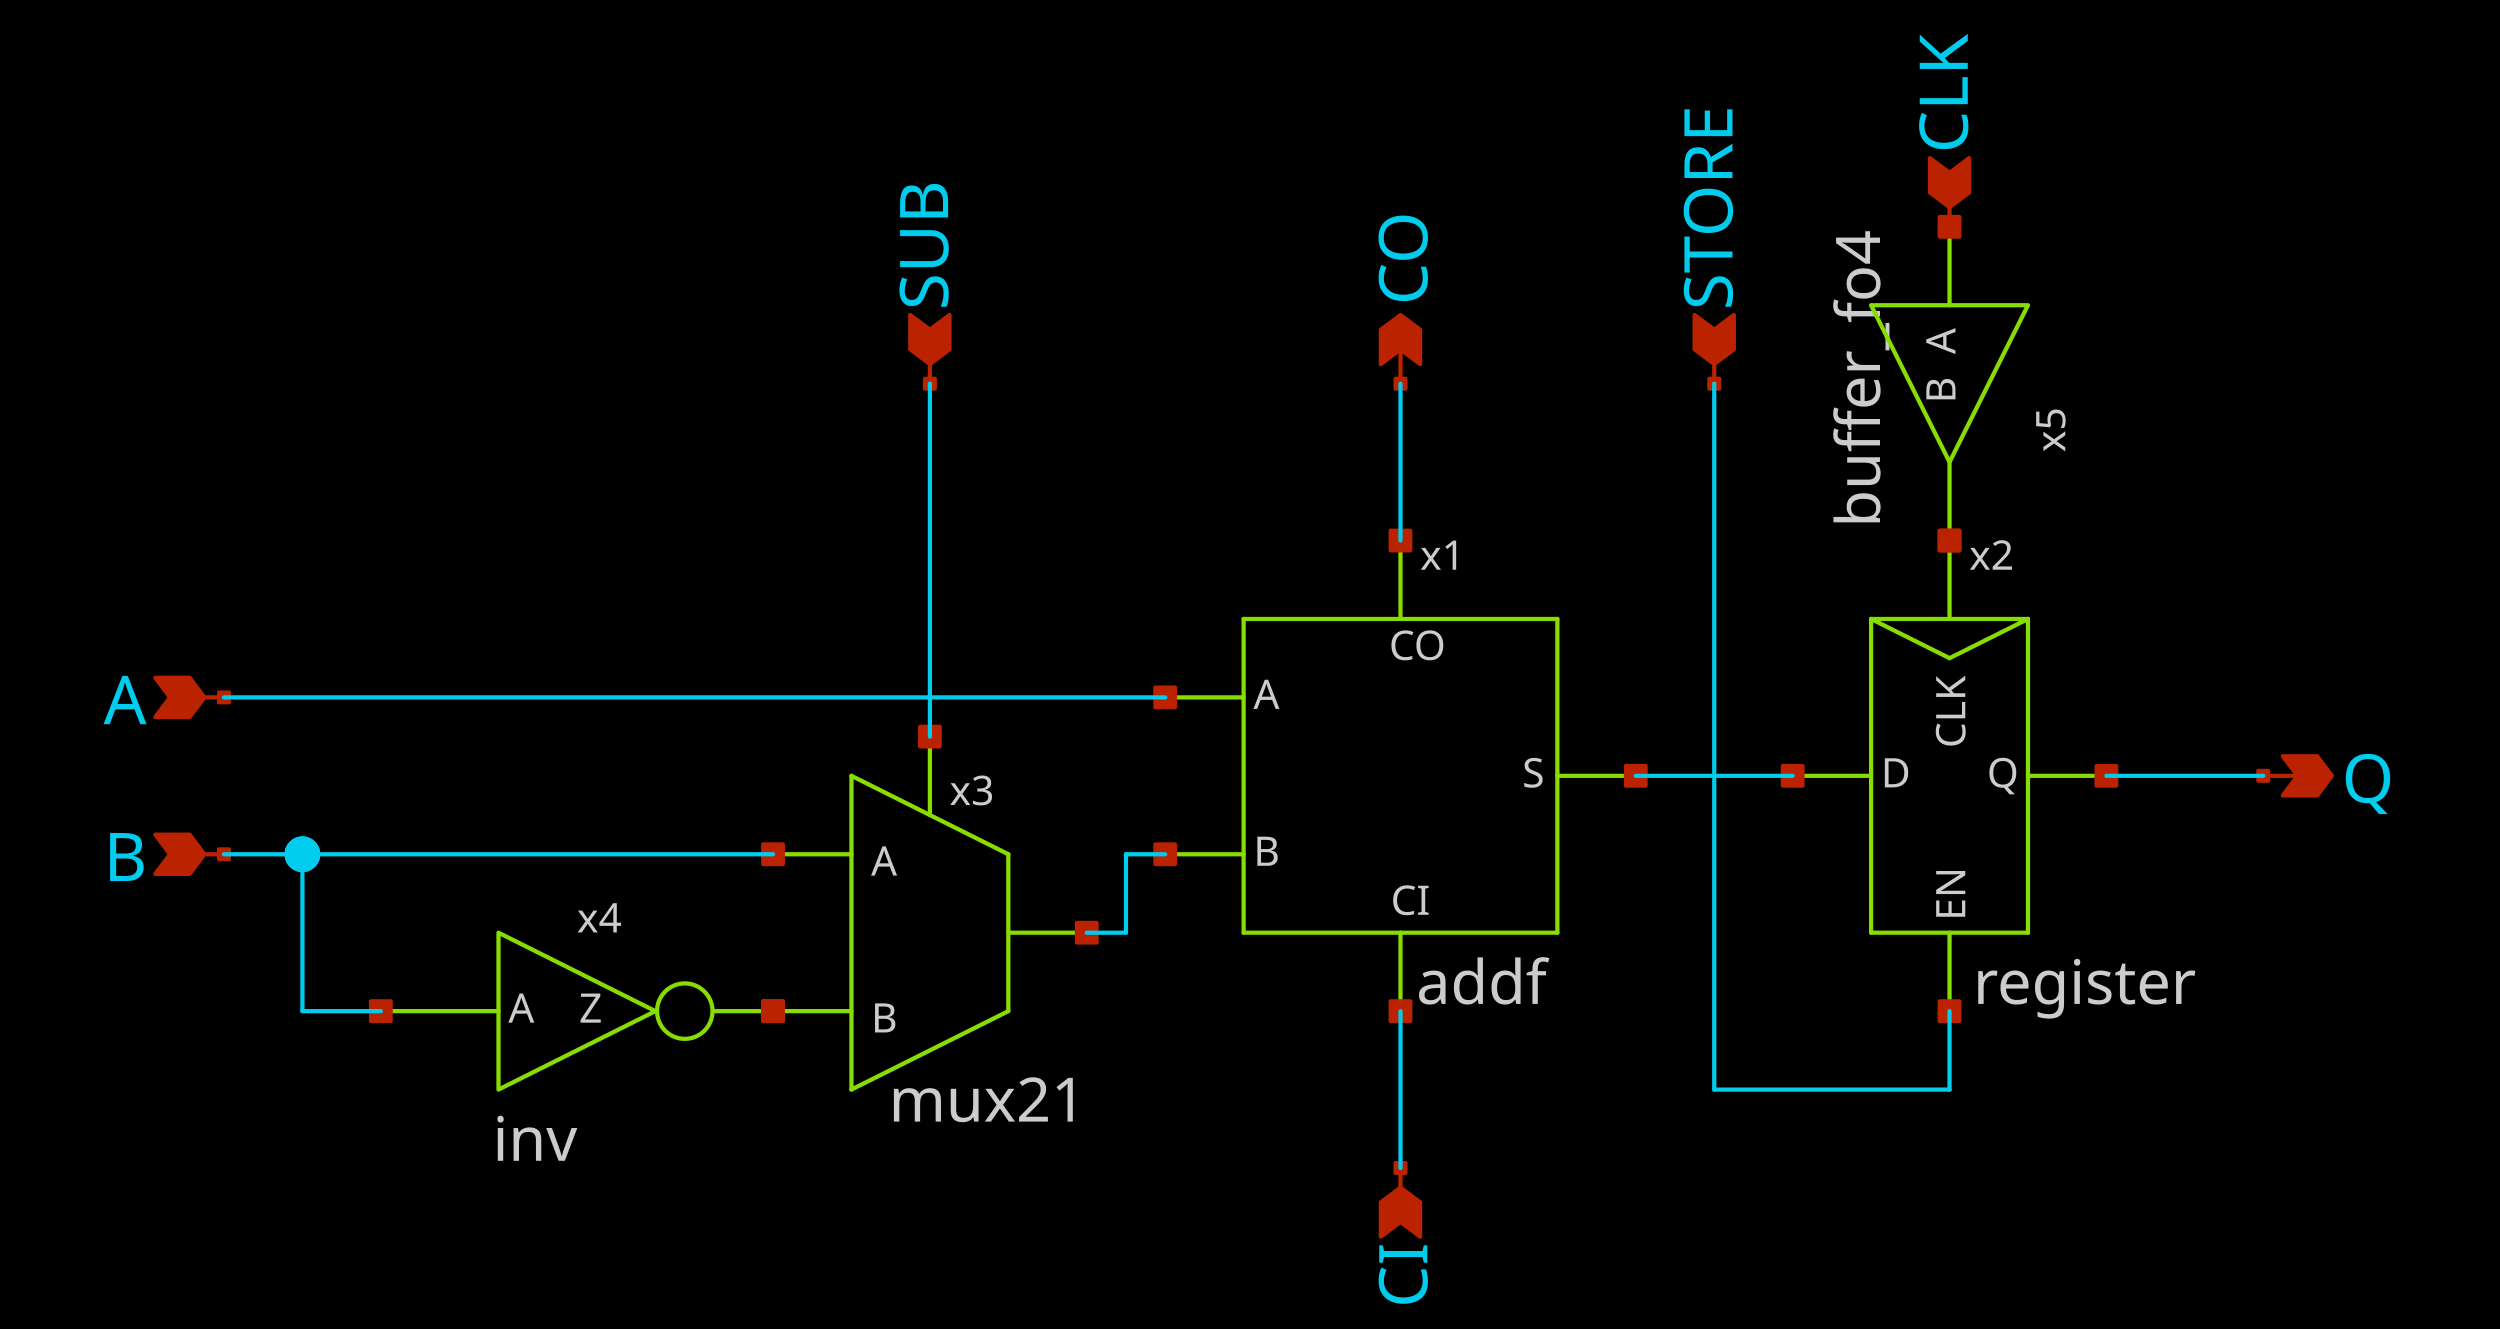
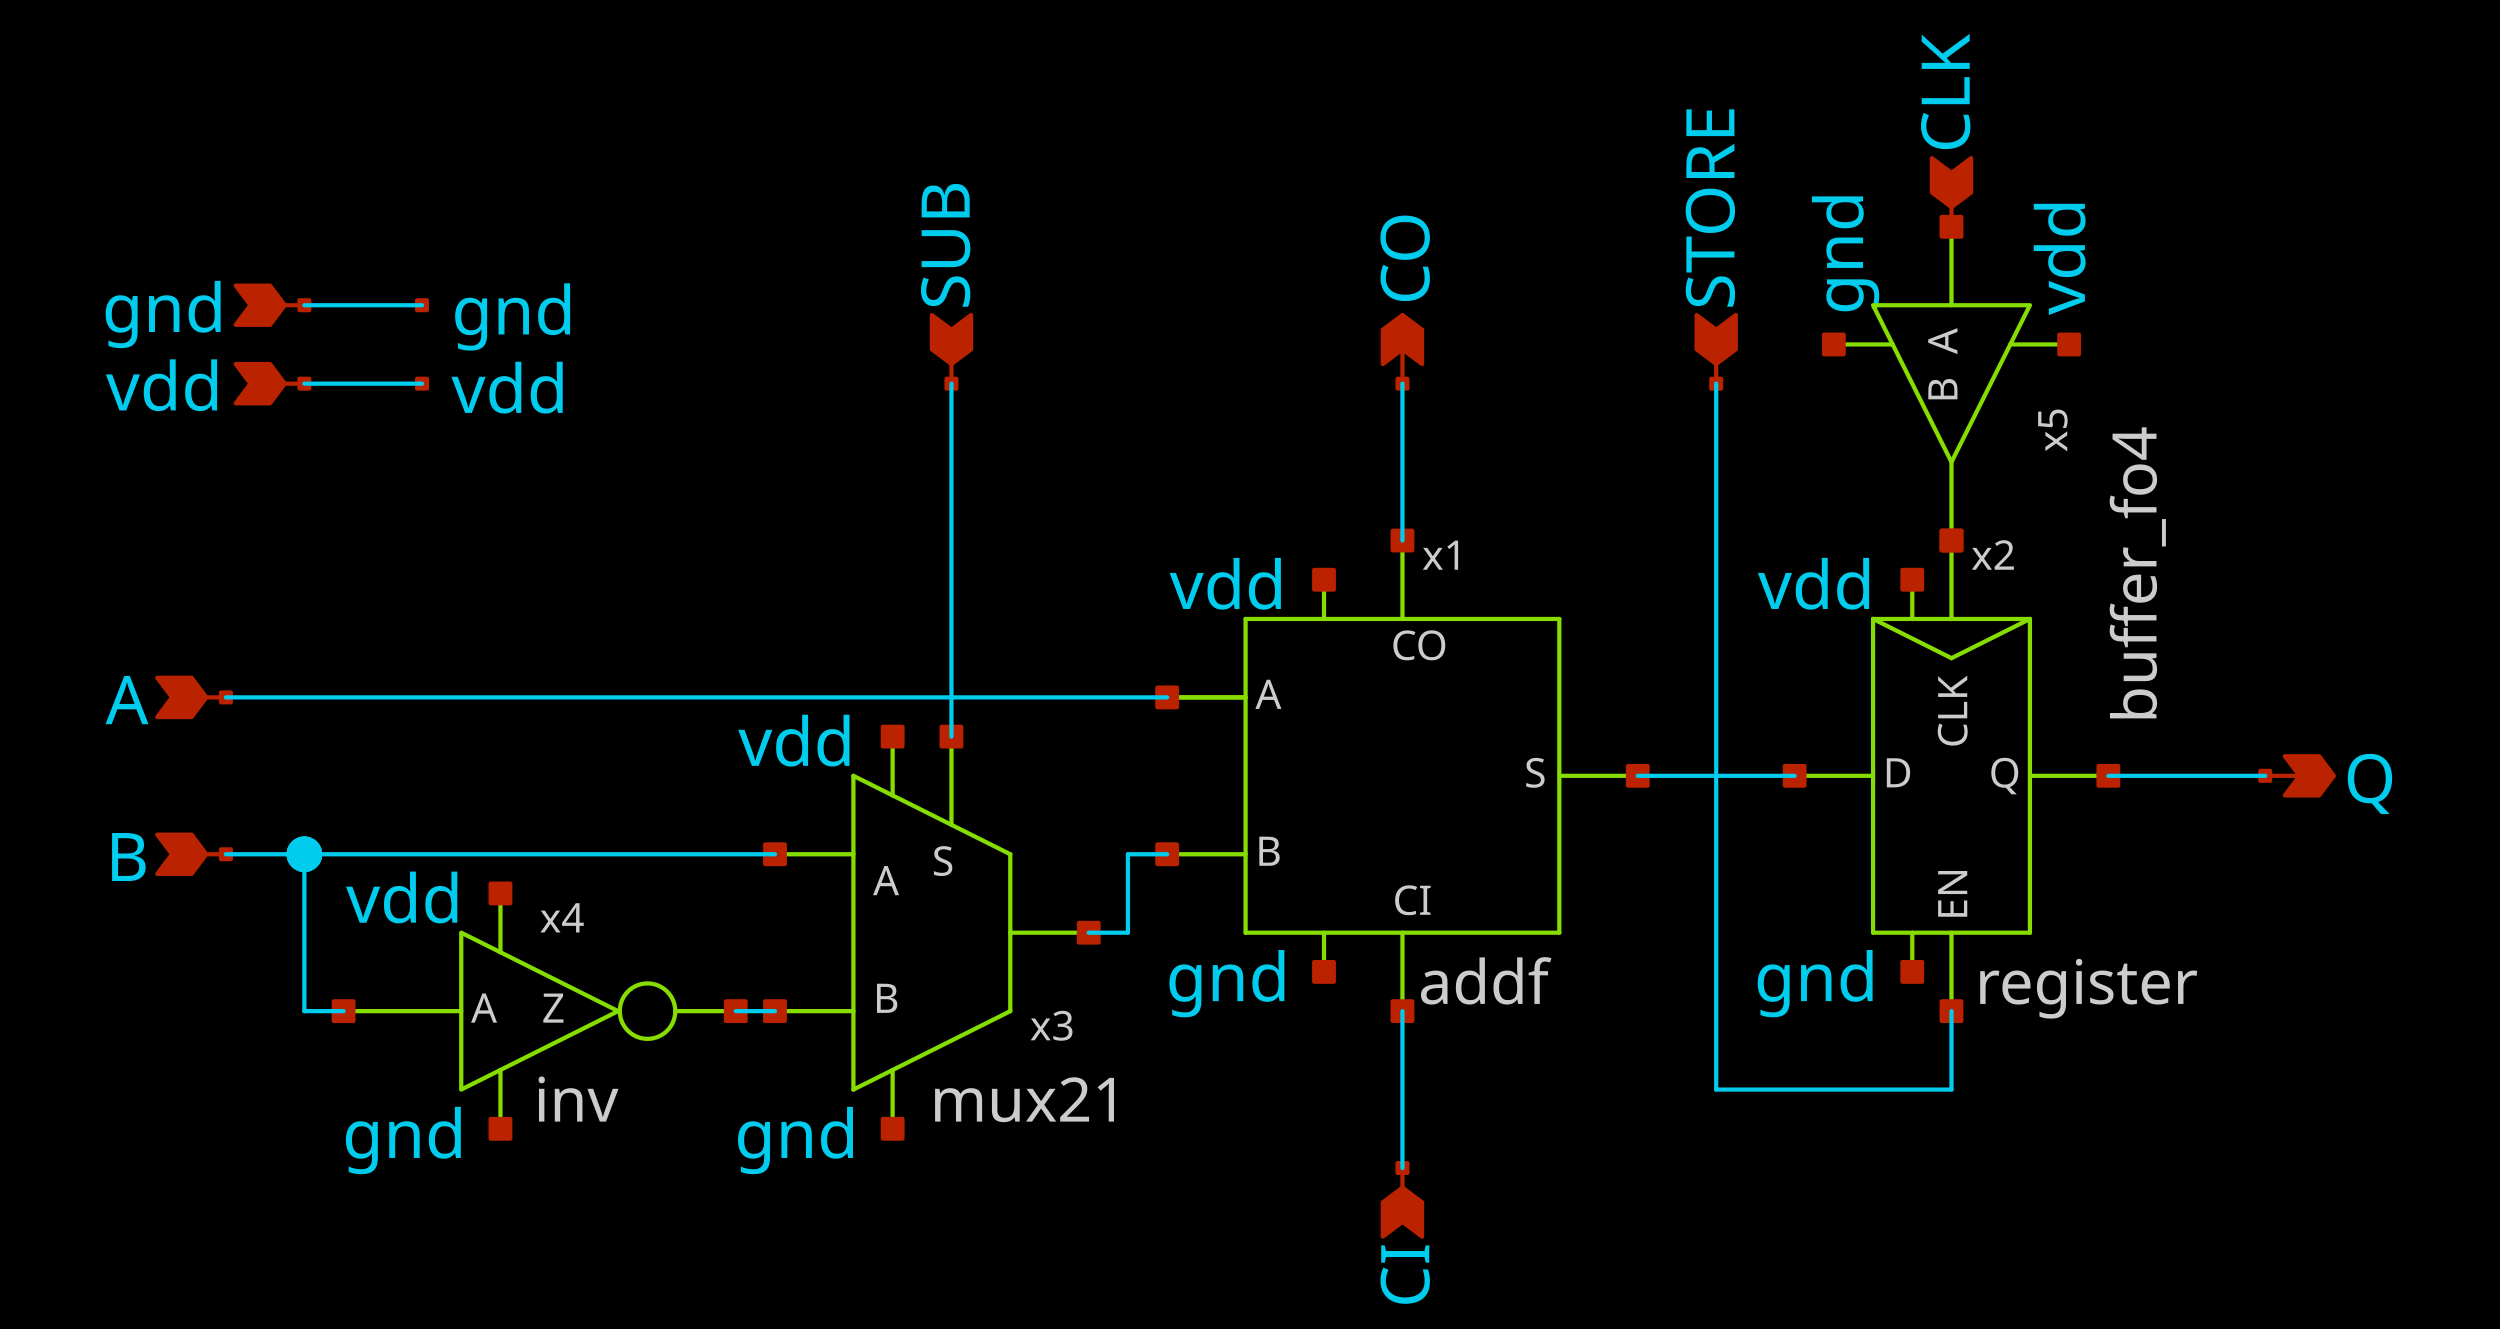
<svg xmlns="http://www.w3.org/2000/svg" width="1280" height="680" version="1.1">
  <style type="text/css">
.l0{
 fill: #000000;
  stroke: #000000;
  stroke-linecap:round;
  stroke-linejoin:round;
  stroke-width: 2.169;
}
.l1{
 fill: #00ccee;
  stroke: #00ccee;
  stroke-linecap:round;
  stroke-linejoin:round;
  stroke-width: 2.169;
}
.l2{
  fill: none;
  stroke: #3f3f3f;
  stroke-linecap:round;
  stroke-linejoin:round;
  stroke-width: 2.169;
}
.l3{
 fill: #cccccc; fill-opacity: 0.5;
  stroke: #cccccc;
  stroke-linecap:round;
  stroke-linejoin:round;
  stroke-width: 2.169;
}
.l4{
 fill: #88dd00;
  stroke: #88dd00;
  stroke-linecap:round;
  stroke-linejoin:round;
  stroke-width: 2.169;
}
.l5{
 fill: #bb2200;
  stroke: #bb2200;
  stroke-linecap:round;
  stroke-linejoin:round;
  stroke-width: 2.169;
}
.l6{
 fill: #00ccee; fill-opacity: 0.5;
  stroke: #00ccee;
  stroke-linecap:round;
  stroke-linejoin:round;
  stroke-width: 2.169;
}
.l7{
 fill: #ff0000; fill-opacity: 0.5;
  stroke: #ff0000;
  stroke-linecap:round;
  stroke-linejoin:round;
  stroke-width: 2.169;
}
.l8{
 fill: #ffff00; fill-opacity: 0.5;
  stroke: #ffff00;
  stroke-linecap:round;
  stroke-linejoin:round;
  stroke-width: 2.169;
}
.l9{
 fill: #ffffff; fill-opacity: 0.5;
  stroke: #ffffff;
  stroke-linecap:round;
  stroke-linejoin:round;
  stroke-width: 2.169;
}
.l10{
 fill: #ff00ff;
  stroke: #ff00ff;
  stroke-linecap:round;
  stroke-linejoin:round;
  stroke-width: 2.169;
}
.l11{
 fill: #00ff00; fill-opacity: 0.5;
  stroke: #00ff00;
  stroke-linecap:round;
  stroke-linejoin:round;
  stroke-width: 2.169;
}
.l12{
 fill: #0044dd; fill-opacity: 0.5;
  stroke: #0044dd;
  stroke-linecap:round;
  stroke-linejoin:round;
  stroke-width: 2.169;
}
.l13{
 fill: #aaaa00; fill-opacity: 0.5;
  stroke: #aaaa00;
  stroke-linecap:round;
  stroke-linejoin:round;
  stroke-width: 2.169;
}
.l14{
  fill: none;
  stroke: #aaccaa;
  stroke-linecap:round;
  stroke-linejoin:round;
  stroke-width: 2.169;
}
.l15{
 fill: #ff7777; fill-opacity: 0.5;
  stroke: #ff7777;
  stroke-linecap:round;
  stroke-linejoin:round;
  stroke-width: 2.169;
}
.l16{
 fill: #bfff81; fill-opacity: 0.5;
  stroke: #bfff81;
  stroke-linecap:round;
  stroke-linejoin:round;
  stroke-width: 2.169;
}
.l17{
  fill: none;
  stroke: #00ffcc;
  stroke-linecap:round;
  stroke-linejoin:round;
  stroke-width: 2.169;
}
.l18{
 fill: #ce0097; fill-opacity: 0.5;
  stroke: #ce0097;
  stroke-linecap:round;
  stroke-linejoin:round;
  stroke-width: 2.169;
}
.l19{
  fill: none;
  stroke: #d2d46b;
  stroke-linecap:round;
  stroke-linejoin:round;
  stroke-width: 2.169;
}
.l20{
  fill: none;
  stroke: #ef6158;
  stroke-linecap:round;
  stroke-linejoin:round;
  stroke-width: 2.169;
}
.l21{
  fill: none;
  stroke: #fdb200;
  stroke-linecap:round;
  stroke-linejoin:round;
  stroke-width: 2.169;
}
text {font-family: Sans-Serif;}
</style>
  <rect class="l0" x="0" y="0" width="1280" height="680" />
-   <text fill="#00ccee" xml:space="preserve" font-size="34.456" transform="translate(53.0309, 370.784)">A</text>
-   <text fill="#00ccee" xml:space="preserve" font-size="34.456" transform="translate(53.0309, 451.1)">B</text>
-   <text fill="#00ccee" xml:space="preserve" font-size="34.456" transform="translate(730.77, 669.665) rotate(270)">CI</text>
-   <text fill="#00ccee" xml:space="preserve" font-size="34.456" transform="translate(1007.5, 78.4691) rotate(270)">CLK</text>
-   <text fill="#00ccee" xml:space="preserve" font-size="34.456" transform="translate(887.021, 158.786) rotate(270)">STORE</text>
-   <text fill="#00ccee" xml:space="preserve" font-size="34.456" transform="translate(730.77, 156.276) rotate(270)">CO</text>
-   <text fill="#00ccee" xml:space="preserve" font-size="34.456" transform="translate(1198.95, 410.942)">Q</text>
-   <text fill="#00ccee" xml:space="preserve" font-size="34.456" transform="translate(485.438, 158.786) rotate(270)">SUB</text>
-   <text fill="#cccccc" xml:space="preserve" font-size="31.323" transform="translate(725.085, 514.016)">addf</text>
-   <text fill="#cccccc" xml:space="preserve" font-size="20.882" transform="translate(727.093, 291.696)">x1</text>
-   <text fill="#cccccc" xml:space="preserve" font-size="20.882" transform="translate(641.757, 362.977)">A</text>
-   <text fill="#cccccc" xml:space="preserve" font-size="20.882" transform="translate(641.757, 443.294)">B</text>
-   <text fill="#cccccc" xml:space="preserve" font-size="20.882" transform="translate(712.034, 468.392)">CI</text>
-   <text fill="#cccccc" xml:space="preserve" font-size="20.882" transform="translate(779.351, 403.135)">S</text>
-   <text fill="#cccccc" xml:space="preserve" font-size="20.882" transform="translate(711.153, 337.878)">CO</text>
-   <text fill="#cccccc" xml:space="preserve" font-size="31.323" transform="translate(1010.21, 514.016)">register</text>
-   <text fill="#cccccc" xml:space="preserve" font-size="20.882" transform="translate(1008.2, 291.696)">x2</text>
-   <text fill="#cccccc" xml:space="preserve" font-size="20.882" transform="translate(1006.22, 383.008) rotate(270)">CLK</text>
-   <text fill="#cccccc" xml:space="preserve" font-size="20.882" transform="translate(1006.22, 471.404) rotate(270)">EN</text>
-   <text fill="#cccccc" xml:space="preserve" font-size="20.882" transform="translate(1017.3, 403.135)">Q</text>
-   <text fill="#cccccc" xml:space="preserve" font-size="20.882" transform="translate(963.023, 403.135)">D</text>
-   <text fill="#cccccc" xml:space="preserve" font-size="31.323" transform="translate(455.021, 574.253)">mux21</text>
-   <text fill="#cccccc" xml:space="preserve" font-size="20.882" transform="translate(486.144, 412.171)">x3</text>
-   <text fill="#cccccc" xml:space="preserve" font-size="20.882" transform="translate(445.985, 448.313)">A</text>
-   <text fill="#cccccc" xml:space="preserve" font-size="20.882" transform="translate(445.985, 528.63)">B</text>
-   <text fill="#cccccc" xml:space="preserve" font-size="31.323" transform="translate(252.221, 594.332)">inv</text>
-   <text fill="#cccccc" xml:space="preserve" font-size="20.882" transform="translate(295.392, 477.428)">x4</text>
-   <text fill="#cccccc" xml:space="preserve" font-size="20.882" transform="translate(296.451, 523.61)">Z</text>
-   <text fill="#cccccc" xml:space="preserve" font-size="20.882" transform="translate(260.253, 523.61)">A</text>
-   <text fill="#cccccc" xml:space="preserve" font-size="31.323" transform="translate(962.565, 270.094) rotate(270)">buffer_fo4</text>
-   <text fill="#cccccc" xml:space="preserve" font-size="20.882" transform="translate(1057.42, 231.474) rotate(270)">x5</text>
-   <text fill="#cccccc" xml:space="preserve" font-size="20.882" transform="translate(1001.2, 206.474) rotate(270)">B</text>
-   <text fill="#cccccc" xml:space="preserve" font-size="20.882" transform="translate(1001.2, 181.315) rotate(270)">A</text>
-   <path class="l4" d="M596.579 357.067L636.737 357.067" />
-   <path class="l4" d="M596.579 437.384L636.737 437.384" />
-   <path class="l4" d="M717.054 477.542L717.054 517.7" />
-   <path class="l4" d="M797.37 397.226L837.529 397.226" />
-   <path class="l4" d="M717.054 276.751L717.054 316.909" />
-   <path class="l4" d="M636.737 316.909L797.37 316.909" />
-   <path class="l4" d="M636.737 477.542L797.37 477.542" />
-   <path class="l4" d="M636.737 316.909L636.737 477.542" />
-   <path class="l4" d="M797.37 316.909L797.37 477.542" />
-   <path class="l4" d="M998.162 276.751L998.162 316.909" />
-   <path class="l4" d="M998.162 477.542L998.162 517.7" />
-   <path class="l4" d="M1038.32 397.226L1078.48 397.226" />
-   <path class="l4" d="M917.845 397.226L958.004 397.226" />
-   <path class="l4" d="M1038.32 316.909L1038.32 477.542" />
-   <path class="l4" d="M958.004 316.909L958.004 477.542" />
-   <path class="l4" d="M958.004 316.909L998.162 336.988" />
-   <path class="l4" d="M998.162 336.988L1038.32 316.909" />
-   <path class="l4" d="M958.004 477.542L1038.32 477.542" />
-   <path class="l4" d="M958.004 316.909L1038.32 316.909" />
-   <path class="l4" d="M476.104 377.146L476.104 417.305" />
-   <path class="l4" d="M395.787 437.384L435.946 437.384" />
-   <path class="l4" d="M516.262 477.542L556.421 477.542" />
-   <path class="l4" d="M395.787 517.7L435.946 517.7" />
-   <path class="l4" d="M435.946 397.226L435.946 557.859" />
-   <path class="l4" d="M516.262 437.384L516.262 517.7" />
-   <path class="l4" d="M435.946 397.226L516.262 437.384" />
-   <path class="l4" d="M435.946 557.859L516.262 517.7" />
-   <path class="l4" d="M365.669 517.7L395.787 517.7" />
-   <path class="l4" d="M194.996 517.7L255.233 517.7" />
-   <path class="l4" style="fill:none;" d="M255.233 557.859L255.233 477.542L335.55 517.7L255.233 557.859" />
-   <circle class="l4" cx="350.609" cy="517.7" r="14.198" style="fill:none;" />
-   <path class="l4" d="M998.162 236.592L998.162 276.751" />
-   <path class="l4" d="M998.162 116.118L998.162 156.276" />
-   <path class="l4" style="fill:none;" d="M958.004 156.276L1038.32 156.276L998.162 236.592L958.004 156.276" />
-   <path class="l5" d="M591.559 352.047L601.599 352.047L601.599 362.087L591.559 362.087L591.559 352.047z" />
-   <path class="l5" d="M591.559 432.364L601.599 432.364L601.599 442.404L591.559 442.404L591.559 432.364z" />
-   <path class="l5" d="M712.034 512.681L722.074 512.681L722.074 522.72L712.034 522.72L712.034 512.681z" />
-   <path class="l5" d="M832.509 392.206L842.548 392.206L842.548 402.245L832.509 402.245L832.509 392.206z" />
-   <path class="l5" d="M712.034 271.731L722.074 271.731L722.074 281.77L712.034 281.77L712.034 271.731z" />
-   <path class="l5" d="M993.142 271.731L1003.18 271.731L1003.18 281.77L993.142 281.77L993.142 271.731z" />
-   <path class="l5" d="M993.142 512.681L1003.18 512.681L1003.18 522.72L993.142 522.72L993.142 512.681z" />
-   <path class="l5" d="M1073.46 392.206L1083.5 392.206L1083.5 402.245L1073.46 402.245L1073.46 392.206z" />
-   <path class="l5" d="M912.825 392.206L922.865 392.206L922.865 402.245L912.825 402.245L912.825 392.206z" />
-   <path class="l5" d="M104.64 357.067L114.679 357.067" />
-   <path class="l5" d="M104.64 357.067L97.11 347.028L79.541 347.028L87.07 357.067L79.541 367.107L97.11 367.107L104.64 357.067" />
-   <path class="l5" d="M112.169 354.557L117.189 354.557L117.189 359.577L112.169 359.577L112.169 354.557z" />
-   <path class="l5" d="M104.64 437.384L114.679 437.384" />
-   <path class="l5" d="M104.64 437.384L97.11 427.344L79.541 427.344L87.07 437.384L79.541 447.423L97.11 447.423L104.64 437.384" />
-   <path class="l5" d="M112.169 434.874L117.189 434.874L117.189 439.894L112.169 439.894L112.169 434.874z" />
-   <path class="l5" d="M717.054 598.017L717.054 608.057" />
-   <path class="l5" d="M717.054 608.057L707.014 615.586L707.014 633.156L717.054 625.626L727.093 633.156L727.093 615.586L717.054 608.057" />
-   <path class="l5" d="M714.544 595.507L719.564 595.507L719.564 600.527L714.544 600.527L714.544 595.507z" />
-   <path class="l5" d="M998.162 106.078L998.162 116.118" />
-   <path class="l5" d="M998.162 106.078L1008.2 98.548L1008.2 80.979L998.162 88.509L988.122 80.979L988.122 98.548L998.162 106.078" />
-   <path class="l5" d="M995.652 113.608L1000.67 113.608L1000.67 118.627L995.652 118.627L995.652 113.608z" />
-   <path class="l5" d="M877.687 186.395L877.687 196.434" />
-   <path class="l5" d="M877.687 186.395L887.726 178.865L887.726 161.296L877.687 168.825L867.647 161.296L867.647 178.865L877.687 186.395" />
-   <path class="l5" d="M875.177 193.924L880.197 193.924L880.197 198.944L875.177 198.944L875.177 193.924z" />
-   <path class="l5" d="M717.054 178.865L717.054 196.434" />
-   <path class="l5" d="M717.054 161.296L707.014 168.825L707.014 186.395L717.054 178.865L727.093 186.395L727.093 168.825L717.054 161.296" />
-   <path class="l5" d="M714.544 193.924L719.564 193.924L719.564 198.944L714.544 198.944L714.544 193.924z" />
-   <path class="l5" d="M1158.79 397.226L1176.36 397.226" />
-   <path class="l5" d="M1193.93 397.226L1186.4 387.186L1168.83 387.186L1176.36 397.226L1168.83 407.265L1186.4 407.265L1193.93 397.226" />
-   <path class="l5" d="M1156.29 394.716L1161.3 394.716L1161.3 399.735L1156.29 399.735L1156.29 394.716z" />
-   <path class="l5" d="M471.084 372.127L481.124 372.127L481.124 382.166L471.084 382.166L471.084 372.127z" />
-   <path class="l5" d="M390.768 432.364L400.807 432.364L400.807 442.404L390.768 442.404L390.768 432.364z" />
-   <path class="l5" d="M551.401 472.522L561.44 472.522L561.44 482.562L551.401 482.562L551.401 472.522z" />
-   <path class="l5" d="M390.768 512.681L400.807 512.681L400.807 522.72L390.768 522.72L390.768 512.681z" />
-   <path class="l5" d="M390.768 512.681L400.807 512.681L400.807 522.72L390.768 522.72L390.768 512.681z" />
-   <path class="l5" d="M189.976 512.681L200.016 512.681L200.016 522.72L189.976 522.72L189.976 512.681z" />
-   <path class="l5" d="M476.104 186.395L476.104 196.434" />
-   <path class="l5" d="M476.104 186.395L486.144 178.865L486.144 161.296L476.104 168.825L466.064 161.296L466.064 178.865L476.104 186.395" />
-   <path class="l5" d="M473.594 193.924L478.614 193.924L478.614 198.944L473.594 198.944L473.594 193.924z" />
-   <path class="l5" d="M993.142 271.731L1003.18 271.731L1003.18 281.77L993.142 281.77L993.142 271.731z" />
-   <path class="l5" d="M993.142 111.098L1003.18 111.098L1003.18 121.137L993.142 121.137L993.142 111.098z" />
-   <path class="l1" d="M837.529 397.226L917.845 397.226" />
-   <path class="l1" d="M717.054 196.434L717.054 276.751" />
-   <path class="l1" d="M717.054 517.7L717.054 598.017" />
-   <path class="l1" d="M877.687 557.859L998.162 557.859" />
-   <path class="l1" d="M877.687 196.434L877.687 557.859" />
-   <path class="l1" d="M1078.48 397.226L1158.79 397.226" />
-   <path class="l1" d="M998.162 517.7L998.162 557.859" />
-   <path class="l1" d="M114.679 437.384L154.838 437.384" />
-   <path class="l1" d="M154.838 437.384L154.838 517.7" />
-   <path class="l1" d="M154.838 517.7L194.996 517.7" />
-   <path class="l1" d="M154.838 437.384L395.787 437.384" />
-   <path class="l1" d="M476.104 196.434L476.104 377.146" />
-   <path class="l1" d="M556.421 477.542L576.5 477.542" />
-   <path class="l1" d="M576.5 437.384L576.5 477.542" />
-   <path class="l1" d="M576.5 437.384L596.579 437.384" />
-   <path class="l1" d="M114.679 357.067L596.579 357.067" />
-   <circle class="l1" cx="154.838" cy="437.384" r="8.032" />
-   <circle class="l1" cx="154.838" cy="437.384" r="8.032" />
-   <circle class="l1" cx="154.838" cy="437.384" r="8.032" />
+   <text fill="#00ccee" xml:space="preserve" font-size="34.456" transform="translate(54.0349, 370.784)">A</text>
+   <text fill="#00ccee" xml:space="preserve" font-size="34.456" transform="translate(54.0349, 451.1)">B</text>
+   <text fill="#00ccee" xml:space="preserve" font-size="34.456" transform="translate(731.774, 669.665) rotate(270)">CI</text>
+   <text fill="#00ccee" xml:space="preserve" font-size="34.456" transform="translate(1008.5, 78.4691) rotate(270)">CLK</text>
+   <text fill="#00ccee" xml:space="preserve" font-size="34.456" transform="translate(888.025, 158.786) rotate(270)">STORE</text>
+   <text fill="#00ccee" xml:space="preserve" font-size="34.456" transform="translate(731.774, 156.276) rotate(270)">CO</text>
+   <text fill="#00ccee" xml:space="preserve" font-size="34.456" transform="translate(1199.96, 410.942)">Q</text>
+   <text fill="#00ccee" xml:space="preserve" font-size="34.456" transform="translate(496.482, 158.786) rotate(270)">SUB</text>
+   <text fill="#00ccee" xml:space="preserve" font-size="34.456" transform="translate(54.1932, 210.151)">vdd</text>
+   <text fill="#00ccee" xml:space="preserve" font-size="34.456" transform="translate(231.138, 211.406)">vdd</text>
+   <text fill="#00ccee" xml:space="preserve" font-size="34.456" transform="translate(52.1932, 169.992)">gnd</text>
+   <text fill="#00ccee" xml:space="preserve" font-size="34.456" transform="translate(231.138, 171.247)">gnd</text>
+   <text fill="#00ccee" xml:space="preserve" font-size="34.456" transform="translate(175.178, 592.909)">gnd</text>
+   <text fill="#00ccee" xml:space="preserve" font-size="34.456" transform="translate(177.178, 472.435)">vdd</text>
+   <text fill="#00ccee" xml:space="preserve" font-size="34.456" transform="translate(377.969, 392.118)">vdd</text>
+   <text fill="#00ccee" xml:space="preserve" font-size="34.456" transform="translate(375.969, 592.909)">gnd</text>
+   <text fill="#00ccee" xml:space="preserve" font-size="34.456" transform="translate(900.027, 311.801)">vdd</text>
+   <text fill="#00ccee" xml:space="preserve" font-size="34.456" transform="translate(898.027, 512.593)">gnd</text>
+   <text fill="#00ccee" xml:space="preserve" font-size="34.456" transform="translate(953.9, 161.296) rotate(270)">gnd</text>
+   <text fill="#00ccee" xml:space="preserve" font-size="34.456" transform="translate(1067.48, 161.296) rotate(270)">vdd</text>
+   <text fill="#00ccee" xml:space="preserve" font-size="34.456" transform="translate(598.84, 311.801)">vdd</text>
+   <text fill="#00ccee" xml:space="preserve" font-size="34.456" transform="translate(596.84, 512.593)">gnd</text>
+   <text fill="#cccccc" xml:space="preserve" font-size="31.323" transform="translate(726.089, 514.016)">addf</text>
+   <text fill="#cccccc" xml:space="preserve" font-size="20.882" transform="translate(728.097, 291.696)">x1</text>
+   <text fill="#cccccc" xml:space="preserve" font-size="20.882" transform="translate(642.761, 362.977)">A</text>
+   <text fill="#cccccc" xml:space="preserve" font-size="20.882" transform="translate(642.761, 443.294)">B</text>
+   <text fill="#cccccc" xml:space="preserve" font-size="20.882" transform="translate(713.038, 468.392)">CI</text>
+   <text fill="#cccccc" xml:space="preserve" font-size="20.882" transform="translate(780.354, 403.135)">S</text>
+   <text fill="#cccccc" xml:space="preserve" font-size="20.882" transform="translate(712.157, 337.878)">CO</text>
+   <text fill="#cccccc" xml:space="preserve" font-size="31.323" transform="translate(1011.21, 514.016)">register</text>
+   <text fill="#cccccc" xml:space="preserve" font-size="20.882" transform="translate(1009.21, 291.696)">x2</text>
+   <text fill="#cccccc" xml:space="preserve" font-size="20.882" transform="translate(1007.23, 383.008) rotate(270)">CLK</text>
+   <text fill="#cccccc" xml:space="preserve" font-size="20.882" transform="translate(1007.23, 471.404) rotate(270)">EN</text>
+   <text fill="#cccccc" xml:space="preserve" font-size="20.882" transform="translate(1018.3, 403.135)">Q</text>
+   <text fill="#cccccc" xml:space="preserve" font-size="20.882" transform="translate(964.027, 403.135)">D</text>
+   <text fill="#cccccc" xml:space="preserve" font-size="31.323" transform="translate(476.104, 574.253)">mux21</text>
+   <text fill="#cccccc" xml:space="preserve" font-size="20.882" transform="translate(527.306, 532.646)">x3</text>
+   <text fill="#cccccc" xml:space="preserve" font-size="20.882" transform="translate(446.989, 458.353)">A</text>
+   <text fill="#cccccc" xml:space="preserve" font-size="20.882" transform="translate(446.989, 518.59)">B</text>
+   <text fill="#cccccc" xml:space="preserve" font-size="20.882" transform="translate(477.108, 448.313)">S</text>
+   <text fill="#cccccc" xml:space="preserve" font-size="31.323" transform="translate(273.305, 574.253)">inv</text>
+   <text fill="#cccccc" xml:space="preserve" font-size="20.882" transform="translate(276.316, 477.428)">x4</text>
+   <text fill="#cccccc" xml:space="preserve" font-size="20.882" transform="translate(277.376, 523.61)">Z</text>
+   <text fill="#cccccc" xml:space="preserve" font-size="20.882" transform="translate(241.178, 523.61)">A</text>
+   <text fill="#cccccc" xml:space="preserve" font-size="31.323" transform="translate(1104.12, 370.489) rotate(270)">buffer_fo4</text>
+   <text fill="#cccccc" xml:space="preserve" font-size="20.882" transform="translate(1058.43, 231.474) rotate(270)">x5</text>
+   <text fill="#cccccc" xml:space="preserve" font-size="20.882" transform="translate(1002.21, 206.474) rotate(270)">B</text>
+   <text fill="#cccccc" xml:space="preserve" font-size="20.882" transform="translate(1002.21, 181.315) rotate(270)">A</text>
+   <path class="l4" d="M597.583 357.067L637.741 357.067" />
+   <path class="l4" d="M597.583 437.384L637.741 437.384" />
+   <path class="l4" d="M718.058 477.542L718.058 517.7" />
+   <path class="l4" d="M798.374 397.226L838.533 397.226" />
+   <path class="l4" d="M718.058 276.751L718.058 316.909" />
+   <path class="l4" d="M637.741 316.909L798.374 316.909" />
+   <path class="l4" d="M637.741 477.542L798.374 477.542" />
+   <path class="l4" d="M637.741 316.909L637.741 477.542" />
+   <path class="l4" d="M798.374 316.909L798.374 477.542" />
+   <path class="l4" d="M597.583 357.067L637.741 357.067" />
+   <path class="l4" d="M677.899 296.83L677.899 316.909" />
+   <path class="l4" d="M677.899 477.542L677.899 497.621" />
+   <path class="l4" d="M999.166 276.751L999.166 316.909" />
+   <path class="l4" d="M999.166 477.542L999.166 517.7" />
+   <path class="l4" d="M1039.32 397.226L1079.48 397.226" />
+   <path class="l4" d="M918.849 397.226L959.007 397.226" />
+   <path class="l4" d="M1039.32 316.909L1039.32 477.542" />
+   <path class="l4" d="M959.007 316.909L959.007 477.542" />
+   <path class="l4" d="M959.007 316.909L999.166 336.988" />
+   <path class="l4" d="M999.166 336.988L1039.32 316.909" />
+   <path class="l4" d="M959.007 477.542L1039.32 477.542" />
+   <path class="l4" d="M959.007 316.909L1039.32 316.909" />
+   <path class="l4" d="M979.087 477.542L979.087 497.621" />
+   <path class="l4" d="M979.087 296.83L979.087 316.909" />
+   <path class="l4" d="M396.791 437.384L436.95 437.384" />
+   <path class="l4" d="M517.266 477.542L557.425 477.542" />
+   <path class="l4" d="M396.791 517.7L436.95 517.7" />
+   <path class="l4" d="M436.95 397.226L436.95 557.859" />
+   <path class="l4" d="M517.266 437.384L517.266 517.7" />
+   <path class="l4" d="M436.95 397.226L517.266 437.384" />
+   <path class="l4" d="M436.95 557.859L517.266 517.7" />
+   <path class="l4" d="M457.029 547.819L457.029 577.938" />
+   <path class="l4" d="M457.029 377.146L457.029 407.265" />
+   <path class="l4" d="M487.147 377.146L487.147 422.325" />
+   <path class="l4" d="M346.593 517.7L376.712 517.7" />
+   <path class="l4" d="M175.921 517.7L236.158 517.7" />
+   <path class="l4" d="M256.237 457.463L256.237 487.582" />
+   <path class="l4" d="M256.237 547.819L256.237 577.938" />
+   <path class="l4" style="fill:none;" d="M236.158 557.859L236.158 477.542L316.475 517.7L236.158 557.859" />
+   <circle class="l4" cx="331.534" cy="517.7" r="14.198" style="fill:none;" />
+   <path class="l4" d="M999.166 236.592L999.166 276.751" />
+   <path class="l4" d="M999.166 116.118L999.166 156.276" />
+   <path class="l4" d="M938.928 176.355L969.047 176.355" />
+   <path class="l4" d="M1029.28 176.355L1059.4 176.355" />
+   <path class="l4" style="fill:none;" d="M959.007 156.276L1039.32 156.276L999.166 236.592L959.007 156.276" />
+   <path class="l5" d="M592.563 352.047L602.603 352.047L602.603 362.087L592.563 362.087L592.563 352.047z" />
+   <path class="l5" d="M592.563 432.364L602.603 432.364L602.603 442.404L592.563 442.404L592.563 432.364z" />
+   <path class="l5" d="M713.038 512.681L723.077 512.681L723.077 522.72L713.038 522.72L713.038 512.681z" />
+   <path class="l5" d="M833.513 392.206L843.552 392.206L843.552 402.245L833.513 402.245L833.513 392.206z" />
+   <path class="l5" d="M713.038 271.731L723.077 271.731L723.077 281.77L713.038 281.77L713.038 271.731z" />
+   <path class="l5" d="M672.88 291.81L682.919 291.81L682.919 301.85L672.88 301.85L672.88 291.81z" />
+   <path class="l5" d="M672.88 492.602L682.919 492.602L682.919 502.641L672.88 502.641L672.88 492.602z" />
+   <path class="l5" d="M994.146 271.731L1004.19 271.731L1004.19 281.77L994.146 281.77L994.146 271.731z" />
+   <path class="l5" d="M994.146 512.681L1004.19 512.681L1004.19 522.72L994.146 522.72L994.146 512.681z" />
+   <path class="l5" d="M1074.46 392.206L1084.5 392.206L1084.5 402.245L1074.46 402.245L1074.46 392.206z" />
+   <path class="l5" d="M913.829 392.206L923.869 392.206L923.869 402.245L913.829 402.245L913.829 392.206z" />
+   <path class="l5" d="M974.067 291.81L984.106 291.81L984.106 301.85L974.067 301.85L974.067 291.81z" />
+   <path class="l5" d="M974.067 492.602L984.106 492.602L984.106 502.641L974.067 502.641L974.067 492.602z" />
+   <path class="l5" d="M105.644 357.067L115.683 357.067" />
+   <path class="l5" d="M105.644 357.067L98.114 347.028L80.545 347.028L88.074 357.067L80.545 367.107L98.114 367.107L105.644 357.067" />
+   <path class="l5" d="M113.173 354.557L118.193 354.557L118.193 359.577L113.173 359.577L113.173 354.557z" />
+   <path class="l5" d="M105.644 437.384L115.683 437.384" />
+   <path class="l5" d="M105.644 437.384L98.114 427.344L80.545 427.344L88.074 437.384L80.545 447.423L98.114 447.423L105.644 437.384" />
+   <path class="l5" d="M113.173 434.874L118.193 434.874L118.193 439.894L113.173 439.894L113.173 434.874z" />
+   <path class="l5" d="M718.058 598.017L718.058 608.057" />
+   <path class="l5" d="M718.058 608.057L708.018 615.586L708.018 633.156L718.058 625.626L728.097 633.156L728.097 615.586L718.058 608.057" />
+   <path class="l5" d="M715.548 595.507L720.568 595.507L720.568 600.527L715.548 600.527L715.548 595.507z" />
+   <path class="l5" d="M999.166 106.078L999.166 116.118" />
+   <path class="l5" d="M999.166 106.078L1009.21 98.548L1009.21 80.979L999.166 88.509L989.126 80.979L989.126 98.548L999.166 106.078" />
+   <path class="l5" d="M996.656 113.608L1001.68 113.608L1001.68 118.627L996.656 118.627L996.656 113.608z" />
+   <path class="l5" d="M878.691 186.395L878.691 196.434" />
+   <path class="l5" d="M878.691 186.395L888.73 178.865L888.73 161.296L878.691 168.825L868.651 161.296L868.651 178.865L878.691 186.395" />
+   <path class="l5" d="M876.181 193.924L881.201 193.924L881.201 198.944L876.181 198.944L876.181 193.924z" />
+   <path class="l5" d="M718.058 178.865L718.058 196.434" />
+   <path class="l5" d="M718.058 161.296L708.018 168.825L708.018 186.395L718.058 178.865L728.097 186.395L728.097 168.825L718.058 161.296" />
+   <path class="l5" d="M715.548 193.924L720.568 193.924L720.568 198.944L715.548 198.944L715.548 193.924z" />
+   <path class="l5" d="M1159.8 397.226L1177.37 397.226" />
+   <path class="l5" d="M1194.94 397.226L1187.41 387.186L1169.84 387.186L1177.37 397.226L1169.84 407.265L1187.41 407.265L1194.94 397.226" />
+   <path class="l5" d="M1157.29 394.716L1162.31 394.716L1162.31 399.735L1157.29 399.735L1157.29 394.716z" />
+   <path class="l5" d="M482.128 372.127L492.167 372.127L492.167 382.166L482.128 382.166L482.128 372.127z" />
+   <path class="l5" d="M391.772 432.364L401.811 432.364L401.811 442.404L391.772 442.404L391.772 432.364z" />
+   <path class="l5" d="M552.405 472.522L562.444 472.522L562.444 482.562L552.405 482.562L552.405 472.522z" />
+   <path class="l5" d="M391.772 512.681L401.811 512.681L401.811 522.72L391.772 522.72L391.772 512.681z" />
+   <path class="l5" d="M452.009 372.127L462.049 372.127L462.049 382.166L452.009 382.166L452.009 372.127z" />
+   <path class="l5" d="M452.009 572.918L462.049 572.918L462.049 582.958L452.009 582.958L452.009 572.918z" />
+   <path class="l5" d="M371.692 512.681L381.732 512.681L381.732 522.72L371.692 522.72L371.692 512.681z" />
+   <path class="l5" d="M170.901 512.681L180.94 512.681L180.94 522.72L170.901 522.72L170.901 512.681z" />
+   <path class="l5" d="M251.218 452.443L261.257 452.443L261.257 462.483L251.218 462.483L251.218 452.443z" />
+   <path class="l5" d="M251.218 572.918L261.257 572.918L261.257 582.958L251.218 582.958L251.218 572.918z" />
+   <path class="l5" d="M487.147 186.395L487.147 196.434" />
+   <path class="l5" d="M487.147 186.395L497.187 178.865L497.187 161.296L487.147 168.825L477.108 161.296L477.108 178.865L487.147 186.395" />
+   <path class="l5" d="M484.638 193.924L489.657 193.924L489.657 198.944L484.638 198.944L484.638 193.924z" />
+   <path class="l5" d="M994.146 271.731L1004.19 271.731L1004.19 281.77L994.146 281.77L994.146 271.731z" />
+   <path class="l5" d="M994.146 111.098L1004.19 111.098L1004.19 121.137L994.146 121.137L994.146 111.098z" />
+   <path class="l5" d="M1054.38 171.335L1064.42 171.335L1064.42 181.375L1054.38 181.375L1054.38 171.335z" />
+   <path class="l5" d="M933.909 171.335L943.948 171.335L943.948 181.375L933.909 181.375L933.909 171.335z" />
+   <path class="l5" d="M145.802 196.434L155.842 196.434" />
+   <path class="l5" d="M145.802 196.434L138.272 186.395L120.703 186.395L128.233 196.434L120.703 206.474L138.272 206.474L145.802 196.434" />
+   <path class="l5" d="M153.332 193.924L158.351 193.924L158.351 198.944L153.332 198.944L153.332 193.924z" />
+   <path class="l5" d="M213.569 193.924L218.589 193.924L218.589 198.944L213.569 198.944L213.569 193.924z" />
+   <path class="l5" d="M145.802 156.276L155.842 156.276" />
+   <path class="l5" d="M145.802 156.276L138.272 146.236L120.703 146.236L128.233 156.276L120.703 166.315L138.272 166.315L145.802 156.276" />
+   <path class="l5" d="M153.332 153.766L158.351 153.766L158.351 158.786L153.332 158.786L153.332 153.766z" />
+   <path class="l5" d="M213.569 153.766L218.589 153.766L218.589 158.786L213.569 158.786L213.569 153.766z" />
+   <path class="l5" d="M253.727 575.428L258.747 575.428L258.747 580.448L253.727 580.448L253.727 575.428z" />
+   <path class="l5" d="M253.727 454.953L258.747 454.953L258.747 459.973L253.727 459.973L253.727 454.953z" />
+   <path class="l5" d="M454.519 374.637L459.539 374.637L459.539 379.656L454.519 379.656L454.519 374.637z" />
+   <path class="l5" d="M454.519 575.428L459.539 575.428L459.539 580.448L454.519 580.448L454.519 575.428z" />
+   <path class="l5" d="M976.577 294.32L981.596 294.32L981.596 299.34L976.577 299.34L976.577 294.32z" />
+   <path class="l5" d="M976.577 495.111L981.596 495.111L981.596 500.131L976.577 500.131L976.577 495.111z" />
+   <path class="l5" d="M936.418 173.845L941.438 173.845L941.438 178.865L936.418 178.865L936.418 173.845z" />
+   <path class="l5" d="M1056.89 173.845L1061.91 173.845L1061.91 178.865L1056.89 178.865L1056.89 173.845z" />
+   <path class="l5" d="M675.389 294.32L680.409 294.32L680.409 299.34L675.389 299.34L675.389 294.32z" />
+   <path class="l5" d="M675.389 495.111L680.409 495.111L680.409 500.131L675.389 500.131L675.389 495.111z" />
+   <path class="l1" d="M838.533 397.226L918.849 397.226" />
+   <path class="l1" d="M718.058 196.434L718.058 276.751" />
+   <path class="l1" d="M718.058 517.7L718.058 598.017" />
+   <path class="l1" d="M878.691 557.859L999.166 557.859" />
+   <path class="l1" d="M878.691 196.434L878.691 557.859" />
+   <path class="l1" d="M1079.48 397.226L1159.8 397.226" />
+   <path class="l1" d="M999.166 517.7L999.166 557.859" />
+   <path class="l1" d="M115.683 437.384L155.842 437.384" />
+   <path class="l1" d="M155.842 437.384L396.791 437.384" />
+   <path class="l1" d="M487.147 196.434L487.147 377.146" />
+   <path class="l1" d="M557.425 477.542L577.504 477.542" />
+   <path class="l1" d="M577.504 437.384L577.504 477.542" />
+   <path class="l1" d="M577.504 437.384L597.583 437.384" />
+   <path class="l1" d="M115.683 357.067L597.583 357.067" />
+   <path class="l1" d="M155.842 196.434L216.079 196.434" />
+   <path class="l1" d="M155.842 156.276L216.079 156.276" />
+   <path class="l1" d="M376.712 517.7L396.791 517.7" />
+   <path class="l1" d="M155.842 517.7L175.921 517.7" />
+   <path class="l1" d="M155.842 437.384L155.842 517.7" />
+   <circle class="l1" cx="155.842" cy="437.384" r="8.032" />
+   <circle class="l1" cx="155.842" cy="437.384" r="8.032" />
+   <circle class="l1" cx="155.842" cy="437.384" r="8.032" />
</svg>
